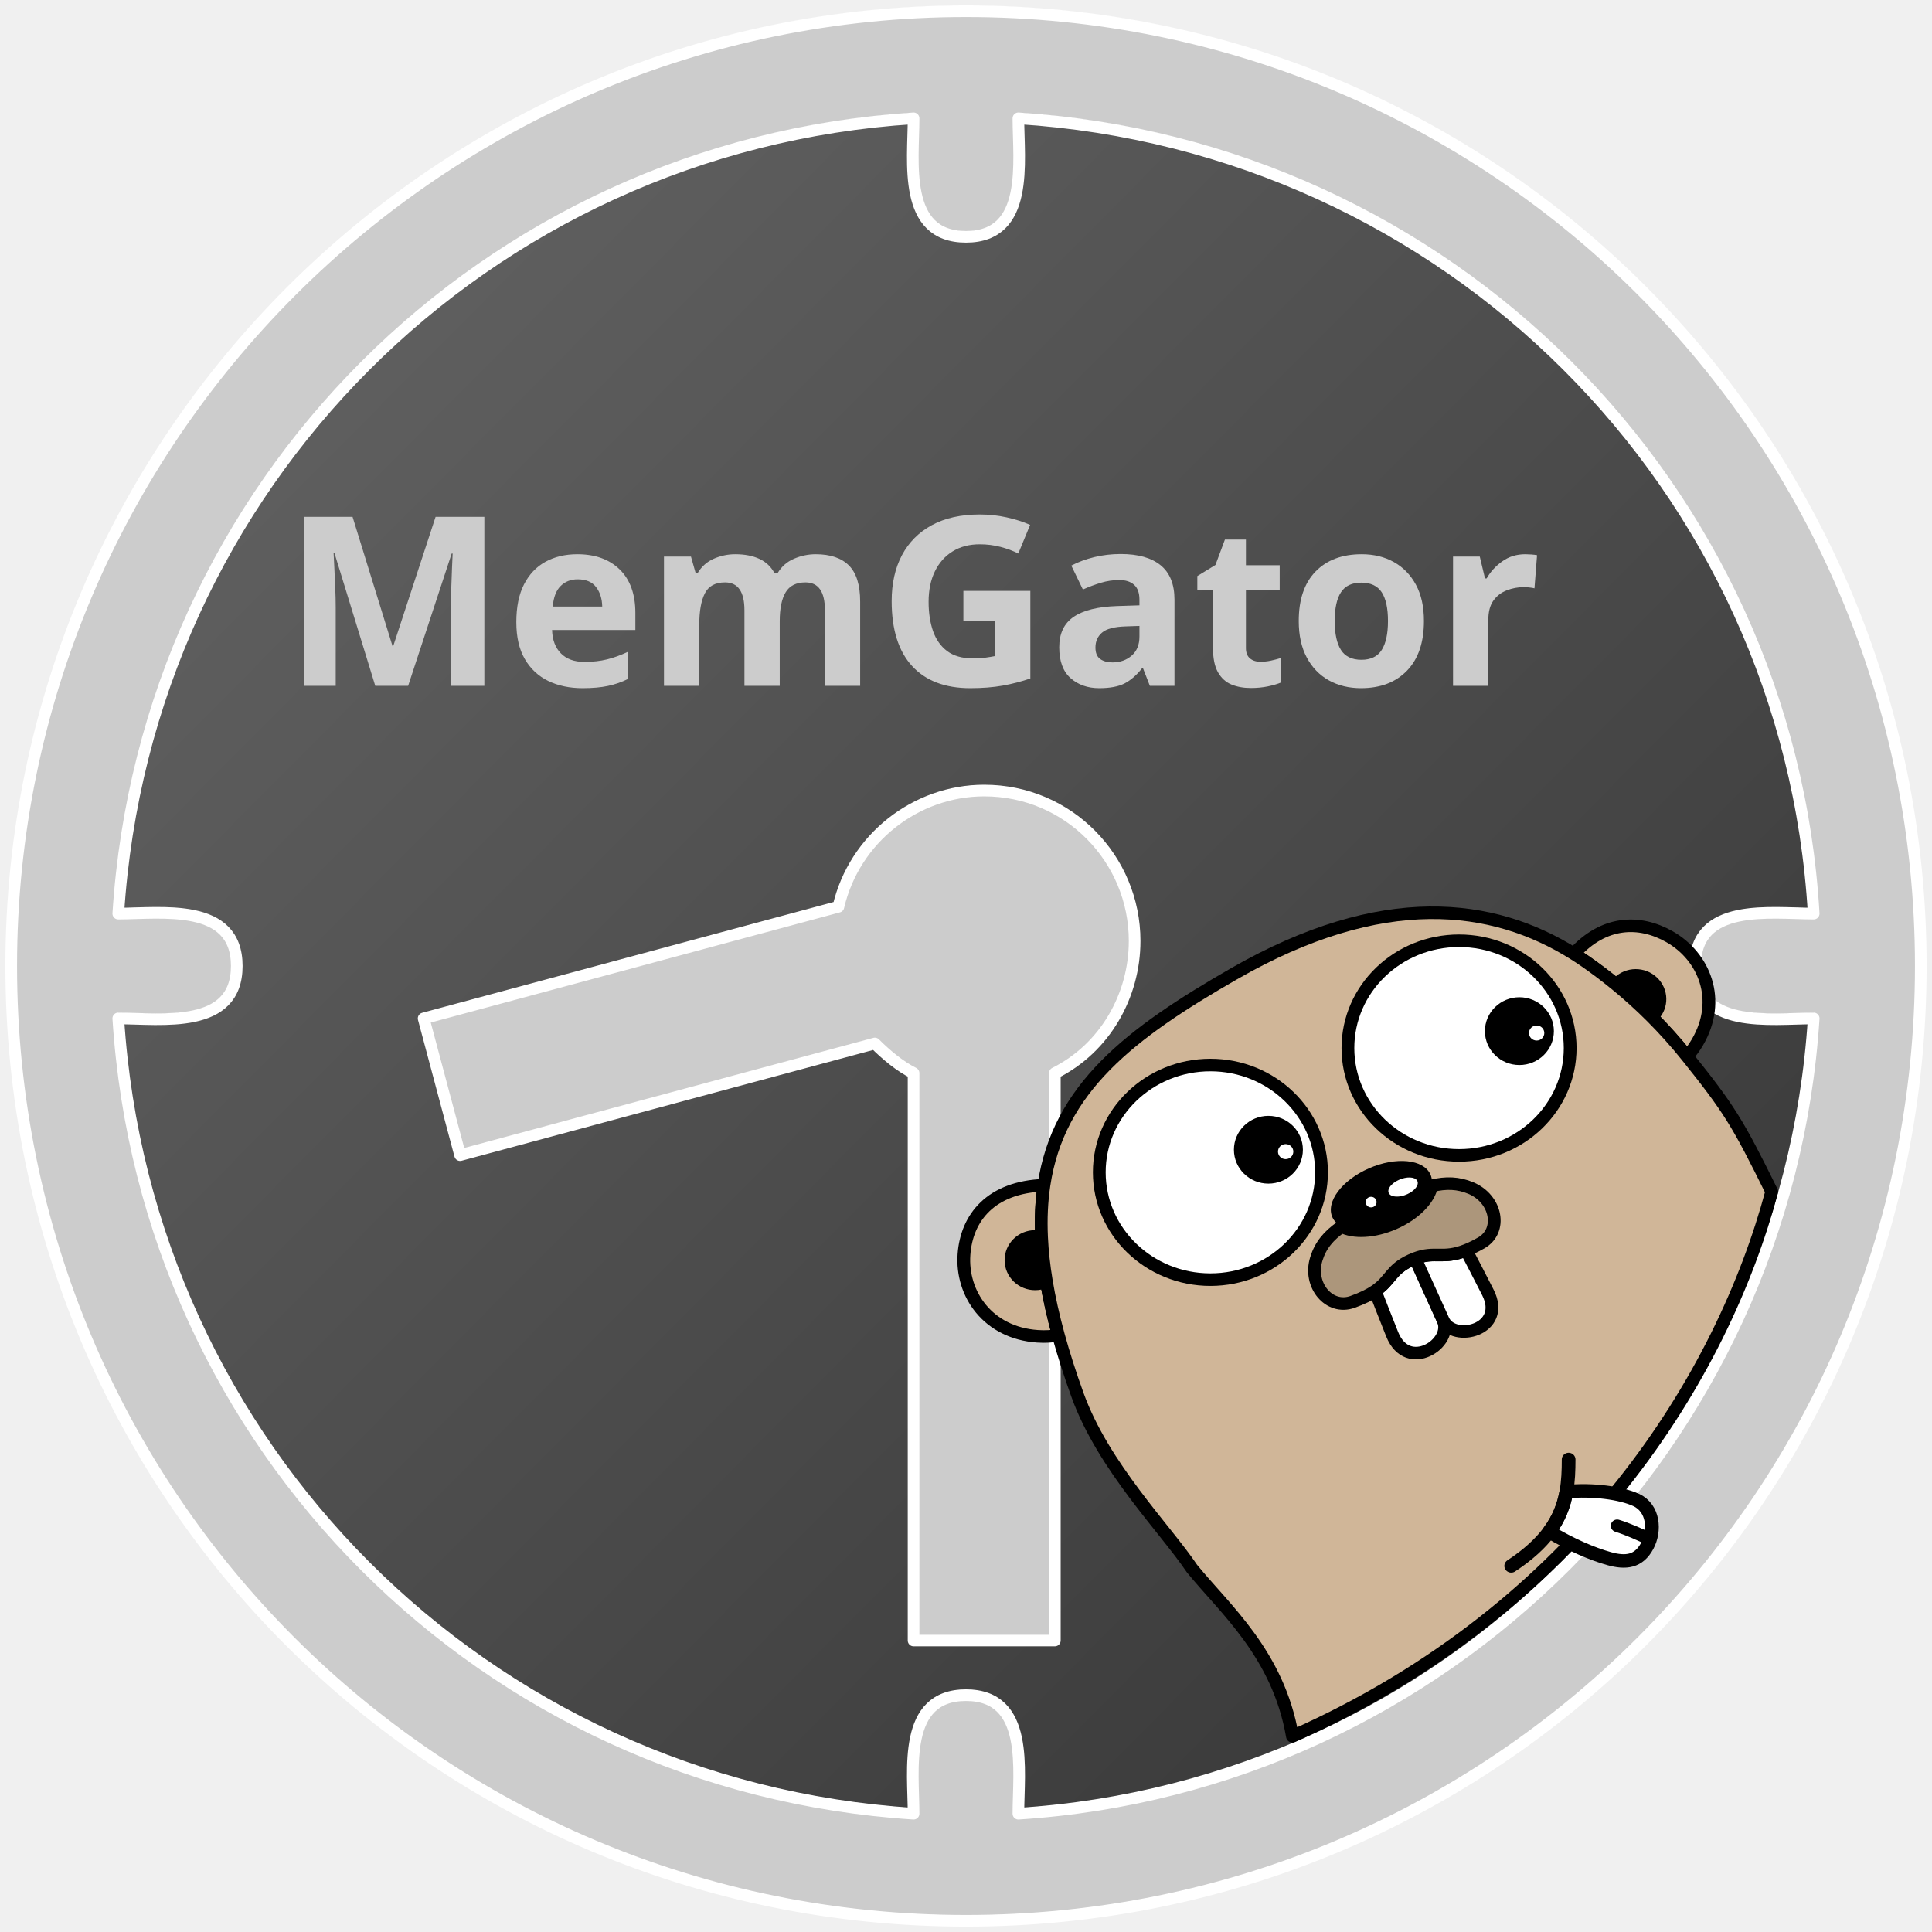
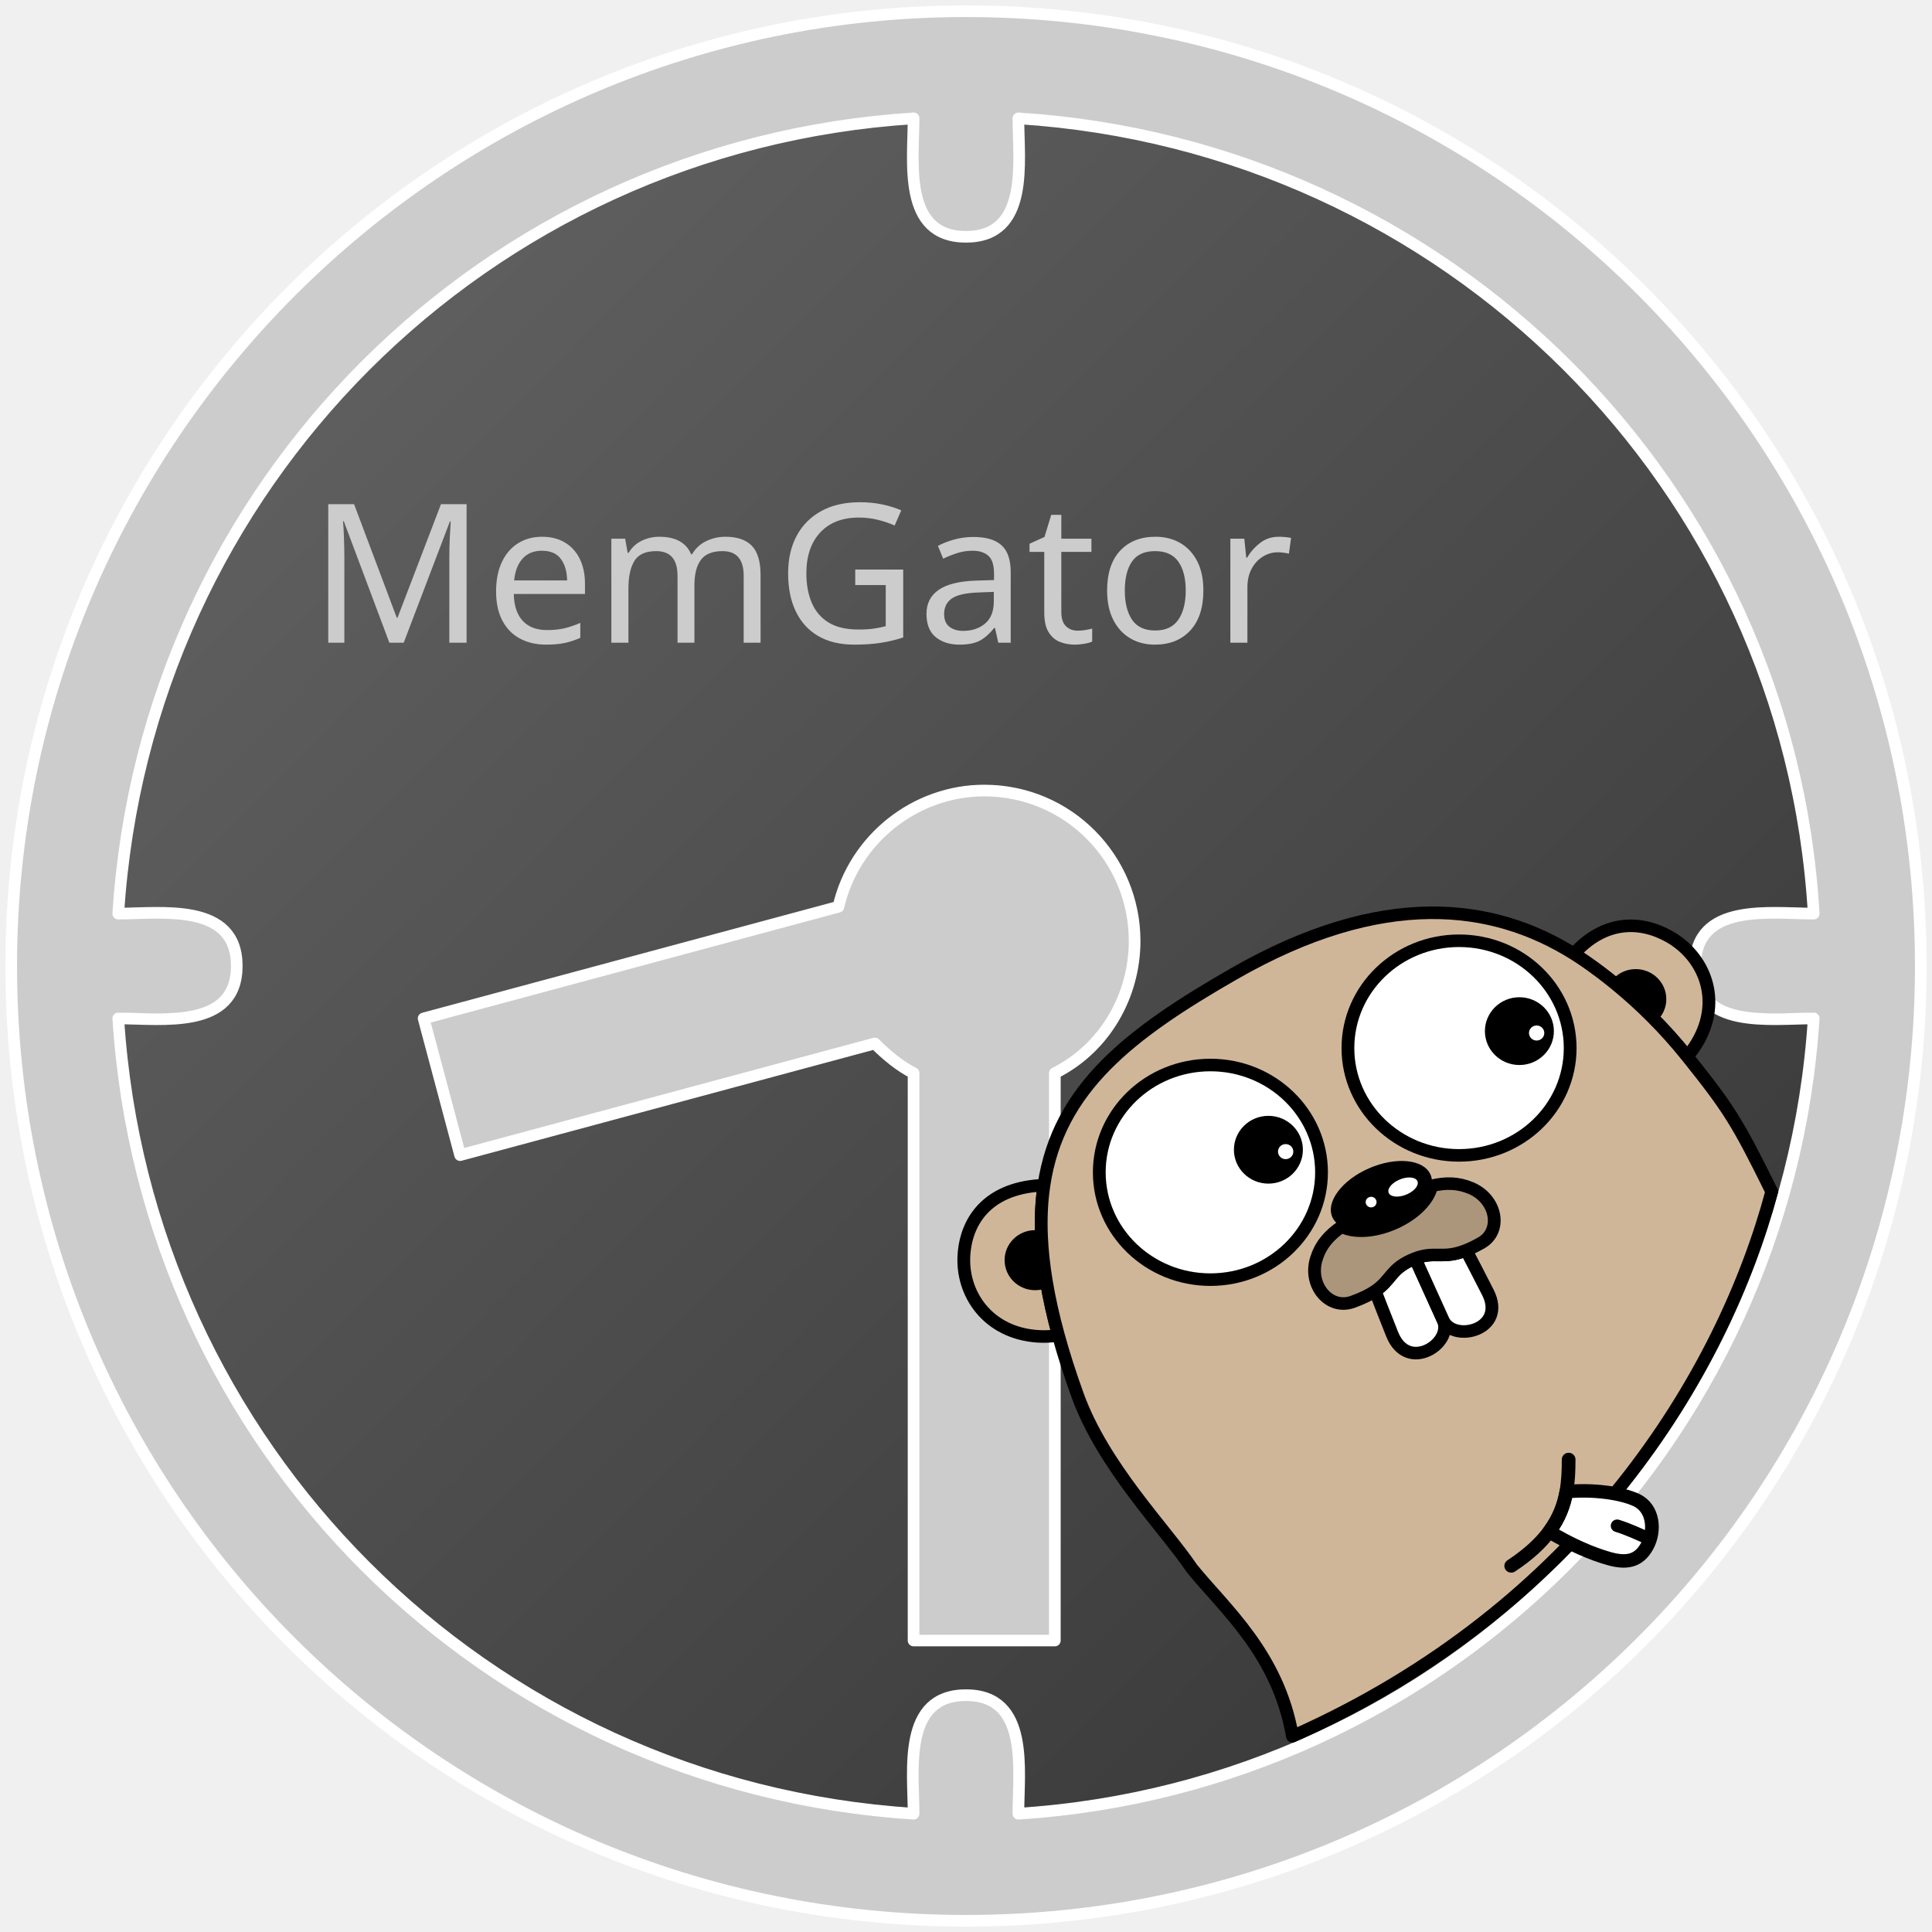
<svg xmlns="http://www.w3.org/2000/svg" xmlns:xlink="http://www.w3.org/1999/xlink" width="716.886" height="716.886" id="svg3248" version="1.1">
  <defs id="defs3250">
    <linearGradient y2="-0.086" x2="0.991" y1="0.087" x1="0.009" gradientTransform="matrix(236.787,338.1669,-338.1669,236.787,138.494,103.804)" id="linearGradient6297-9" xlink:href="#Gradient-9" />
    <linearGradient gradientUnits="userSpaceOnUse" id="Gradient-9" x2="1" x1="0">
      <stop id="stop3385-2" stop-color="#666" offset="0" />
      <stop id="stop3387-1" stop-color="#333" offset="1" />
    </linearGradient>
    <linearGradient y2="-0.086" x2="0.991" y1="0.087" x1="0.009" gradientTransform="matrix(236.787,338.1669,-338.1669,236.787,138.494,103.804)" id="linearGradient3246" xlink:href="#Gradient-9" />
  </defs>
  <g id="layer1" transform="translate(-13.84868,-13.21087)">
    <circle transform="matrix(2.161729,0,0,2.161729,-183.6984,-218.2548)" id="circle3417-4" r="148.208" cy="272.888" cx="256.888" style="fill:url(#linearGradient3246);stroke:none" d="m 405.095,272.888 c 0,81.853 -66.355,148.208 -148.208,148.208 -81.853,0 -148.208,-66.355 -148.208,-148.208 0,-81.853 66.355,-148.208 148.208,-148.208 81.853,0 148.208,66.355 148.208,148.208 z" />
    <path id="path3425" d="m 372.286,723.928 c -196.172,0 -354.275,-158.115 -354.275,-354.288 0,-195.309 158.942,-354.275 354.275,-354.275 196.16,0 354.288,158.115 354.288,354.275 0,196.172 -158.127,354.288 -354.288,354.288 m 19.448,-668.815 c 0,16.055 4.232,43.956 -19.448,43.956 -23.668,0 -19.448,-27.902 -19.448,-43.956 C 193.883,65.257 67.902,191.238 57.734,350.205 c 16.067,0 43.968,-4.232 43.968,19.436 0,23.681 -27.901,19.46 -43.968,19.46 10.168,158.955 136.149,284.936 295.103,295.092 0,-16.067 -4.22,-43.98 19.448,-43.98 23.681,0 19.448,27.914 19.448,43.98 158.114,-10.156 284.947,-136.977 295.104,-295.092 -16.091,0 -43.98,4.22 -43.98,-19.46 0,-23.669 27.889,-19.436 43.98,-19.436 C 677.521,191.238 550.7,65.257 391.734,55.113 m 13.525,354.276 0,210.536 -52.422,0 0,-210.536 c -5.071,-2.53 -10.143,-6.762 -14.376,-10.995 l -153.883,41.426 -13.537,-50.719 153.907,-41.438 c 5.911,-25.371 28.728,-43.117 54.087,-43.117 31.295,0 55.827,25.359 55.827,55.803 0,20.287 -10.996,39.748 -29.604,49.04 z" style="fill:#cccccc;stroke:none" />
    <path id="path3427" d="m 372.286,725.936 c -196.172,0 -354.275,-158.115 -354.275,-354.288 0,-195.309 158.942,-354.275 354.275,-354.275 196.16,0 354.288,158.115 354.288,354.275 0,196.172 -158.127,354.288 -354.288,354.288 M 391.734,57.12 c 0,16.055 4.232,43.956 -19.448,43.956 -23.668,0 -19.448,-27.902 -19.448,-43.956 C 193.883,67.264 67.902,193.245 57.734,352.212 c 16.067,0 43.968,-4.232 43.968,19.436 0,23.681 -27.901,19.46 -43.968,19.46 10.168,158.955 136.149,284.936 295.103,295.092 0,-16.067 -4.22,-43.98 19.448,-43.98 23.681,0 19.448,27.914 19.448,43.98 158.114,-10.156 284.947,-136.977 295.104,-295.092 -16.091,0 -43.98,4.22 -43.98,-19.46 0,-23.669 27.889,-19.436 43.98,-19.436 C 677.521,193.245 550.7,67.264 391.734,57.12 m 13.525,354.276 0,210.536 -52.422,0 0,-210.536 c -5.071,-2.53 -10.143,-6.762 -14.376,-10.995 L 184.579,441.827 171.042,391.108 324.949,349.67 c 5.911,-25.371 28.728,-43.117 54.087,-43.117 31.295,0 55.827,25.359 55.827,55.803 0,20.287 -10.996,39.748 -29.604,49.04 z" style="fill:none;stroke:#ffffff;stroke-width:4.323;stroke-linecap:round;stroke-linejoin:round" />
    <g id="g3543" transform="matrix(0.789921,0,0,0.776199,369.0983,349.573)">
      <path id="path3551" d="m 37.701,180.366 c -6.229,0.655 -11.809,-3.871 -12.465,-10.108 -0.656,-6.238 3.862,-11.825 10.091,-12.479 1.456,-0.153 2.872,-0.013 4.203,0.355 -0.407,-8.924 -0.016,-17.19 1.119,-24.897 -24.907,0.93 -36.32,15.463 -37.555,33.129 -1.31,18.742 11.141,37.468 34.561,39.105 3.651,0.255 6.895,0.049 9.774,-0.552 -2.455,-9.115 -4.338,-17.702 -5.655,-25.792 -1.234,0.647 -2.604,1.085 -4.073,1.239 z" stroke-miterlimit="10" style="fill:#d0b698;stroke:#000000;stroke-width:6;stroke-linecap:round;stroke-linejoin:round;stroke-miterlimit:10" />
      <path id="path3553" d="m 35.327,157.778 c -6.229,0.655 -10.747,6.242 -10.091,12.479 0.656,6.237 6.237,10.763 12.465,10.108 1.469,-0.154 2.839,-0.592 4.073,-1.239 -1.204,-7.39 -1.942,-14.372 -2.244,-20.994 -1.331,-0.367 -2.747,-0.507 -4.203,-0.354 z" />
      <path id="path3555" d="m 309.592,37.468 c 0.511,-0.68 1.096,-1.317 1.774,-1.887 4.798,-4.025 11.957,-3.395 15.987,1.41 3.967,4.729 3.42,11.73 -1.172,15.788 5.61,5.714 11.18,11.979 16.583,18.841 1.701,-1.844 3.317,-4.046 4.827,-6.66 11.736,-20.332 3.176,-41.127 -13.096,-50.521 -14.119,-8.151 -30.859,-7.664 -44.898,8.169 1.848,1.18 3.665,2.401 5.448,3.66 4.725,3.335 9.604,7.07 14.547,11.2 z" stroke-miterlimit="10" style="fill:#d0b698;stroke:#000000;stroke-width:6;stroke-linecap:round;stroke-linejoin:round;stroke-miterlimit:10" />
      <path id="path3557" d="m 327.354,36.992 c -4.03,-4.805 -11.189,-5.436 -15.987,-1.41 -0.679,0.57 -1.264,1.207 -1.774,1.887 5.49,4.587 11.059,9.677 16.59,15.312 4.591,-4.059 5.138,-11.061 1.171,-15.789 z" />
      <path id="path3561" d="M 382.528,136.317 C 366.482,103.223 362.533,96.725 342.765,71.621 337.362,64.76 331.792,58.494 326.182,52.78 c -5.531,-5.635 -11.1,-10.724 -16.59,-15.312 -4.943,-4.13 -9.822,-7.865 -14.546,-11.199 -1.783,-1.259 -3.601,-2.479 -5.448,-3.66 -38.035,-24.282 -89.932,-31.174 -159.703,9.577 -48.626,28.401 -82.414,54.617 -89.247,101.05 -1.134,7.708 -1.525,15.973 -1.119,24.897 0.302,6.622 1.041,13.604 2.244,20.994 1.317,8.089 3.201,16.676 5.655,25.792 2.433,9.035 5.425,18.587 9.033,28.736 12.141,34.149 41.161,63.804 53.704,82.811 15.364,19.258 40.561,40.864 47.221,80.211 C 293.3,335.289 359.552,223.582 382.528,136.317 z" stroke-miterlimit="10" style="fill:#d0b698;stroke:#000000;stroke-width:6;stroke-linecap:round;stroke-linejoin:round;stroke-miterlimit:10" />
      <ellipse id="ellipse3563" ry="51.3" rx="52.2" cy="67.681" cx="235.646" stroke-miterlimit="10" style="fill:#ffffff;stroke:#000000;stroke-width:6;stroke-linecap:round;stroke-linejoin:round;stroke-miterlimit:10" d="m 287.846,67.681 c 0,28.332 -23.371,51.3 -52.2,51.3 -28.829,0 -52.2,-22.968 -52.2,-51.3 0,-28.332 23.371,-51.3 52.2,-51.3 28.829,0 52.2,22.968 52.2,51.3 z" />
      <ellipse id="ellipse3565" ry="51.3" rx="52.2" cy="127.081" cx="118.851" stroke-miterlimit="10" style="fill:#ffffff;stroke:#000000;stroke-width:6;stroke-linecap:round;stroke-linejoin:round;stroke-miterlimit:10" d="m 171.051,127.081 c 0,28.332 -23.371,51.3 -52.2,51.3 -28.829,0 -52.2,-22.968 -52.2,-51.3 0,-28.332 23.371,-51.3 52.2,-51.3 28.829,0 52.2,22.968 52.2,51.3 z" />
      <circle id="circle3567" r="16.2" cy="59.581" cx="263.996" d="m 280.196,59.581 c 0,8.947 -7.253,16.2 -16.2,16.2 -8.947,0 -16.2,-7.253 -16.2,-16.2 0,-8.947 7.253,-16.2 16.2,-16.2 8.947,0 16.2,7.253 16.2,16.2 z" />
      <circle id="circle3569" r="3.6" cy="60.481" cx="272.096" style="fill:#ffffff" d="m 275.696,60.481 c 0,1.988 -1.612,3.6 -3.6,3.6 -1.988,0 -3.6,-1.612 -3.6,-3.6 0,-1.988 1.612,-3.6 3.6,-3.6 1.988,0 3.6,1.612 3.6,3.6 z" />
      <circle id="circle3571" r="16.2" cy="116.281" cx="146.095" d="m 162.295,116.281 c 0,8.947 -7.253,16.2 -16.2,16.2 -8.947,0 -16.2,-7.253 -16.2,-16.2 0,-8.947 7.253,-16.2 16.2,-16.2 8.947,0 16.2,7.253 16.2,16.2 z" />
      <circle id="circle3573" r="3.6" cy="117.181" cx="154.196" style="fill:#ffffff" d="m 157.796,117.181 c 0,1.988 -1.612,3.6 -3.6,3.6 -1.988,0 -3.6,-1.612 -3.6,-3.6 0,-1.988 1.612,-3.6 3.6,-3.6 1.988,0 3.6,1.612 3.6,3.6 z" />
      <path id="path3575" d="m 213.083,169.078 c -9.664,4.506 -9.3,9.495 -16.832,14.72 2.005,5.293 4.714,12.359 7.977,20.67 7.355,18.729 28.819,4.246 23.938,-6.716 -3.579,-8.041 -9.976,-22.408 -13.135,-29.504 -0.623,0.243 -1.268,0.513 -1.948,0.83 z" stroke-miterlimit="10" style="fill:#ffffff;stroke:#000000;stroke-width:6;stroke-linecap:round;stroke-linejoin:round;stroke-miterlimit:10" />
      <path id="path3577" d="m 238.975,164.35 c -11.064,4.464 -14.537,0.238 -23.943,3.898 3.159,7.096 9.556,21.463 13.135,29.504 4.881,10.962 30.008,4.701 21.009,-13.295 -4.086,-8.173 -7.59,-15.04 -10.201,-20.107 z" stroke-miterlimit="10" style="fill:#ffffff;stroke:#000000;stroke-width:6;stroke-linecap:round;stroke-linejoin:round;stroke-miterlimit:10" />
      <path id="path3579" d="m 318.828,283.698 c -7.131,-3.341 -20.486,-5.202 -32.767,-3.945 -1.133,6.432 -3.443,12.774 -8.066,19.101 10.257,6.286 20.101,10.598 28.152,12.895 7.802,2.224 13.859,1.523 17.899,-6.089 3.828,-7.212 3.051,-18.09 -5.219,-21.963 z" stroke-miterlimit="10" style="fill:#ffffff;stroke:#000000;stroke-width:6.438;stroke-linecap:round;stroke-linejoin:round;stroke-miterlimit:10" />
      <path id="path3581" d="m 260.154,315.231 c 8.164,-5.482 13.859,-10.924 17.842,-16.377 4.623,-6.327 6.932,-12.667 8.066,-19.101 0.893,-5.063 1.064,-10.183 1.064,-15.397" stroke-miterlimit="10" style="fill:none;stroke:#000000;stroke-width:6.438;stroke-linecap:round;stroke-linejoin:round;stroke-miterlimit:10" />
      <path id="path3583" d="m 241.202,134.614 c -5.883,-2.508 -11.642,-2.739 -18.45,-1.058 -1.165,6.392 -7.955,13.579 -17.718,17.926 -9.39,4.181 -18.893,4.561 -24.525,1.549 -6.176,4.299 -9.948,9.01 -11.901,15.435 -3.831,12.607 6.071,24.543 16.988,20.563 4.838,-1.764 8.174,-3.511 10.656,-5.232 7.532,-5.225 7.168,-10.214 16.832,-14.72 0.68,-0.317 1.325,-0.587 1.949,-0.83 9.406,-3.66 12.879,0.566 23.943,-3.898 2.062,-0.832 4.381,-1.959 7.059,-3.503 10.066,-5.805 7.288,-21.062 -4.833,-26.232 z" stroke-miterlimit="10" style="fill:#ac967b;stroke:#000000;stroke-width:6;stroke-linecap:round;stroke-linejoin:round;stroke-miterlimit:10" />
      <path id="path3585" d="m 205.034,151.482 c 9.763,-4.347 16.553,-11.534 17.718,-17.926 0.352,-1.932 0.196,-3.792 -0.554,-5.479 -3.234,-7.265 -16.163,-8.566 -28.878,-2.906 -12.714,5.661 -20.399,16.141 -17.165,23.405 0.846,1.9 2.359,3.388 4.354,4.454 5.632,3.012 15.135,2.633 24.525,-1.548 z" />
      <path id="path3593" d="m 325.071,302.404 c -4.063,-1.998 -10.02,-4.748 -15.145,-6.359" stroke-miterlimit="10" style="fill:none;stroke:#000000;stroke-width:6;stroke-linecap:round;stroke-linejoin:round;stroke-miterlimit:10" />
    </g>
    <circle transform="matrix(0.5613381,0,0,0.5467353,369.8753,426.1927)" id="circle3569-2" r="3.6" cy="60.481" cx="272.096" style="fill:#ffffff" d="m 275.696,60.481 c 0,1.988 -1.612,3.6 -3.6,3.6 -1.988,0 -3.6,-1.612 -3.6,-3.6 0,-1.988 1.612,-3.6 3.6,-3.6 1.988,0 3.6,1.612 3.6,3.6 z" />
-     <path style="fill:#ffffff" id="path3699" d="m 513.634,471.303 a 4.831,3.062 0 1 1 -9.662,0 4.831,3.062 0 1 1 9.662,0 z" transform="matrix(1.082439,-0.4912017,0.5158961,0.863396,-259.4212,296.6736)" />
-     <text xml:space="preserve" style="font-size:46.836px;font-style:normal;font-variant:normal;font-weight:900;font-stretch:normal;line-height:125%;letter-spacing:0px;word-spacing:0px;fill:#cccccc;fill-opacity:1;stroke:none;font-family:Orbitron;-inkscape-font-specification:Orbitron Heavy" x="118.667" y="267.691" id="text3024">
-       <tspan id="tspan3026" x="118.667" y="267.691" style="font-size:87.817px;font-style:normal;font-variant:normal;font-weight:900;font-stretch:normal;font-family:Orbitron;-inkscape-font-specification:Orbitron Heavy">MemGa<tspan style="font-size:81.962px;font-style:normal;font-variant:normal;font-weight:900;font-stretch:normal;font-family:Orbitron;-inkscape-font-specification:Orbitron Heavy" id="tspan3022">t</tspan>or</tspan>
+     <path style="fill:#ffffff" id="path3699" d="m 513.634,471.303 c 0,1.691 -2.163,3.062 -4.831,3.062 -2.668,0 -4.831,-1.371 -4.831,-3.062 0,-1.691 2.163,-3.062 4.831,-3.062 2.668,0 4.831,1.371 4.831,3.062 z" transform="matrix(1.082439,-0.4912017,0.5158961,0.863396,-259.4212,296.6736)" />
+     <text xml:space="preserve" style="font-size:46.836px;font-style:normal;font-variant:normal;font-weight:900;font-stretch:normal;line-height:125%;letter-spacing:0px;word-spacing:0px;fill:#cccccc;fill-opacity:1;stroke:none;font-family:Orbitron;-inkscape-font-specification:Orbitron Heavy" x="128.667" y="251.691" id="text3024">
+       <tspan id="tspan3026" x="128.667" y="251.691" style="font-size:72px;font-style:normal;font-variant:normal;font-weight:normal;font-stretch:normal;font-family:Sarina;-inkscape-font-specification:Sarina">MemGator</tspan>
    </text>
  </g>
</svg>
